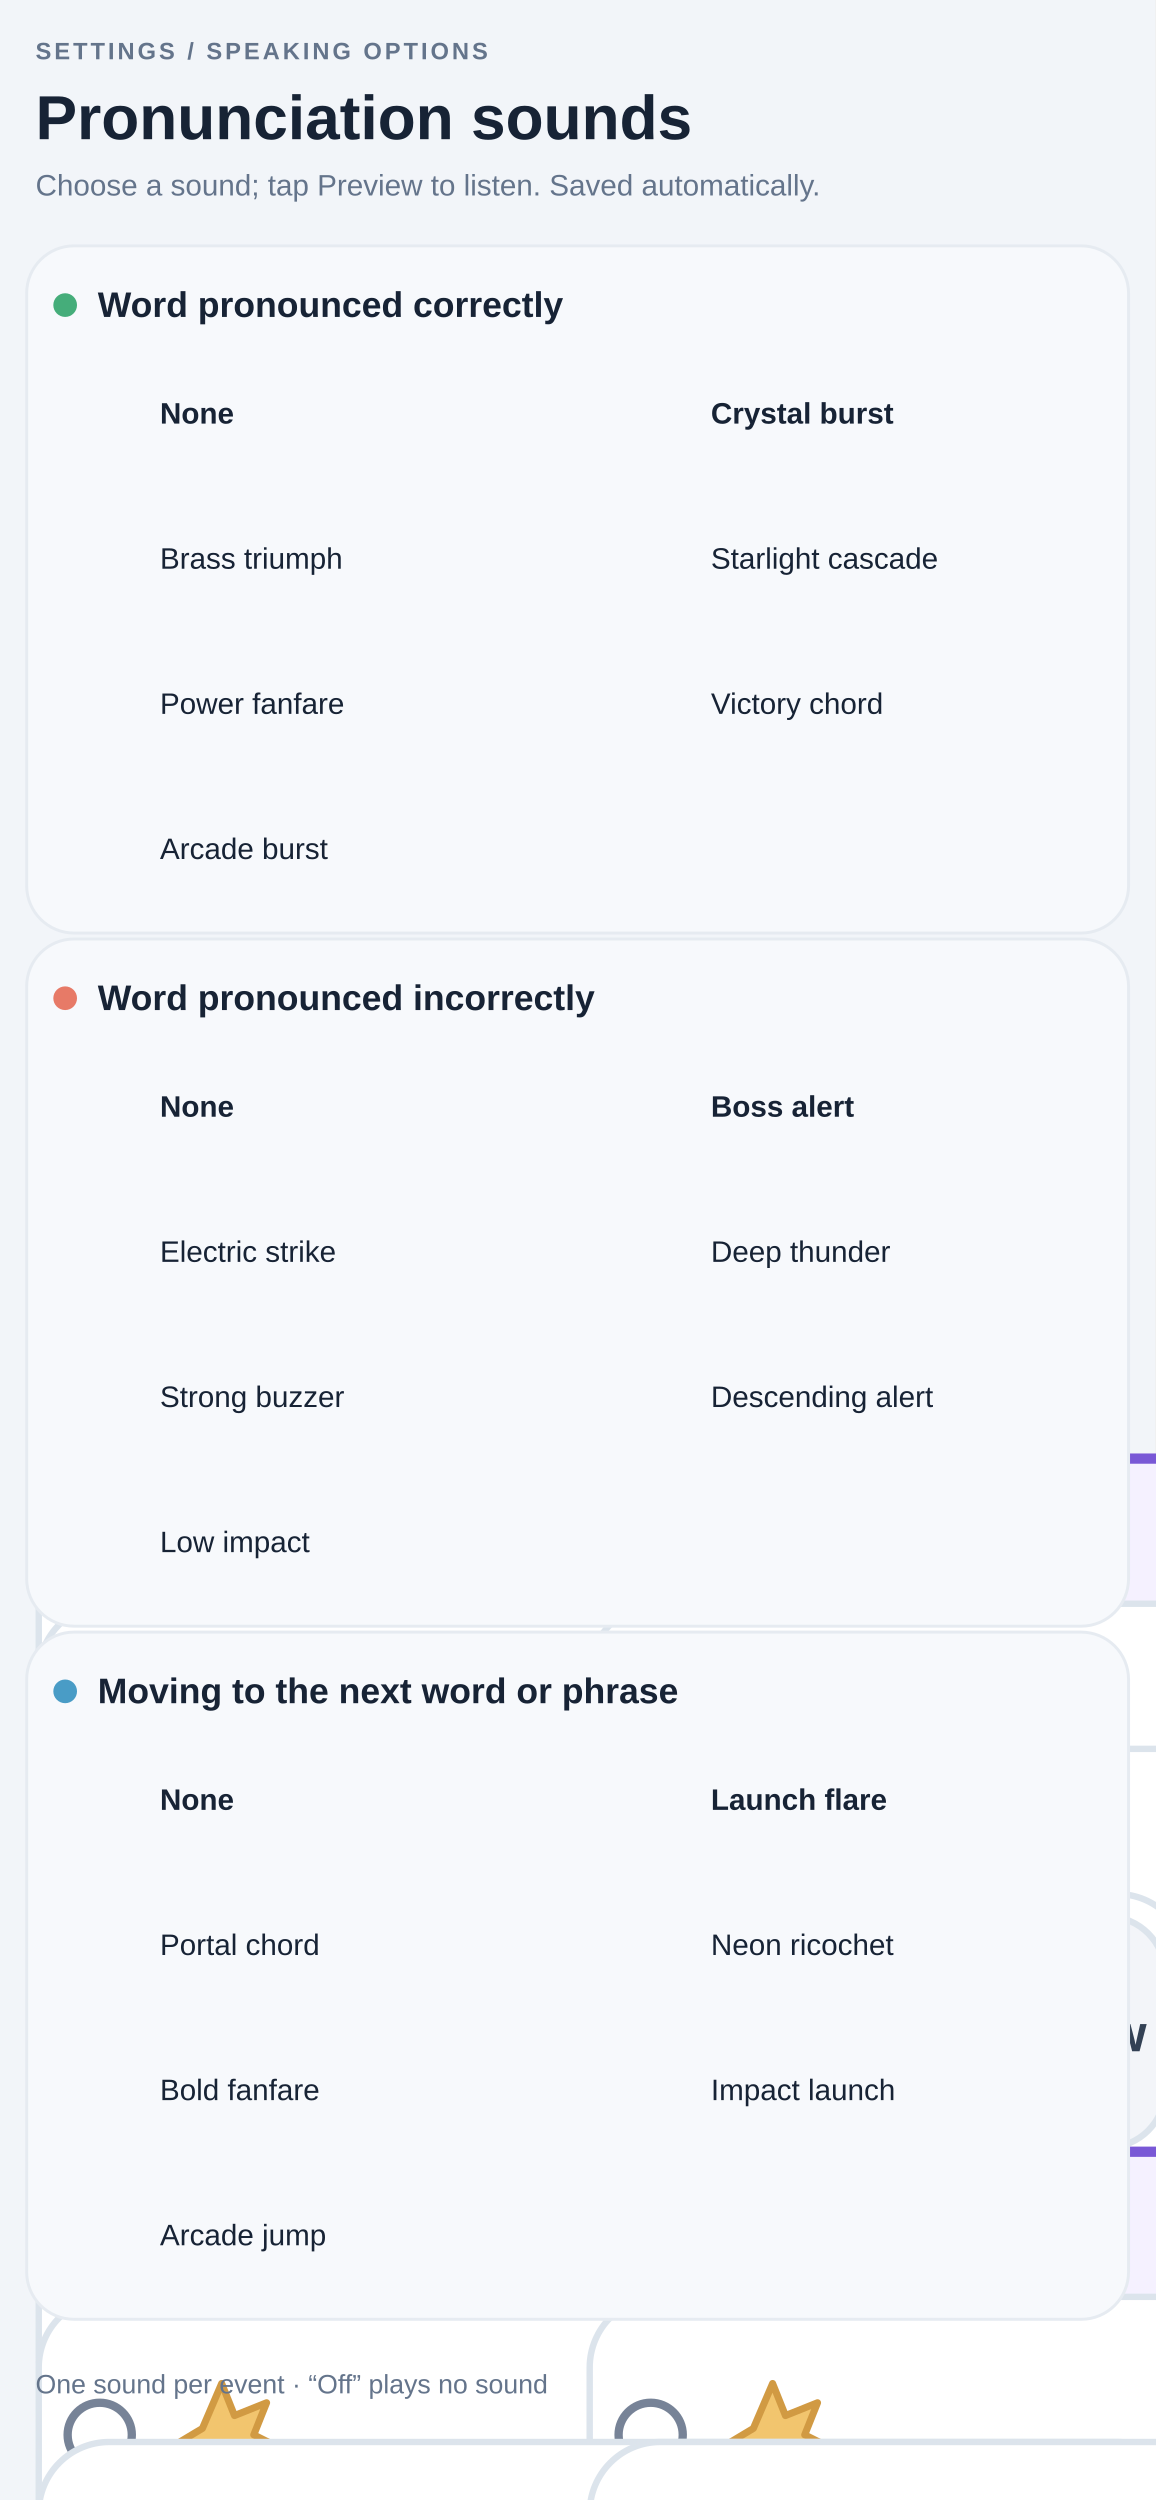
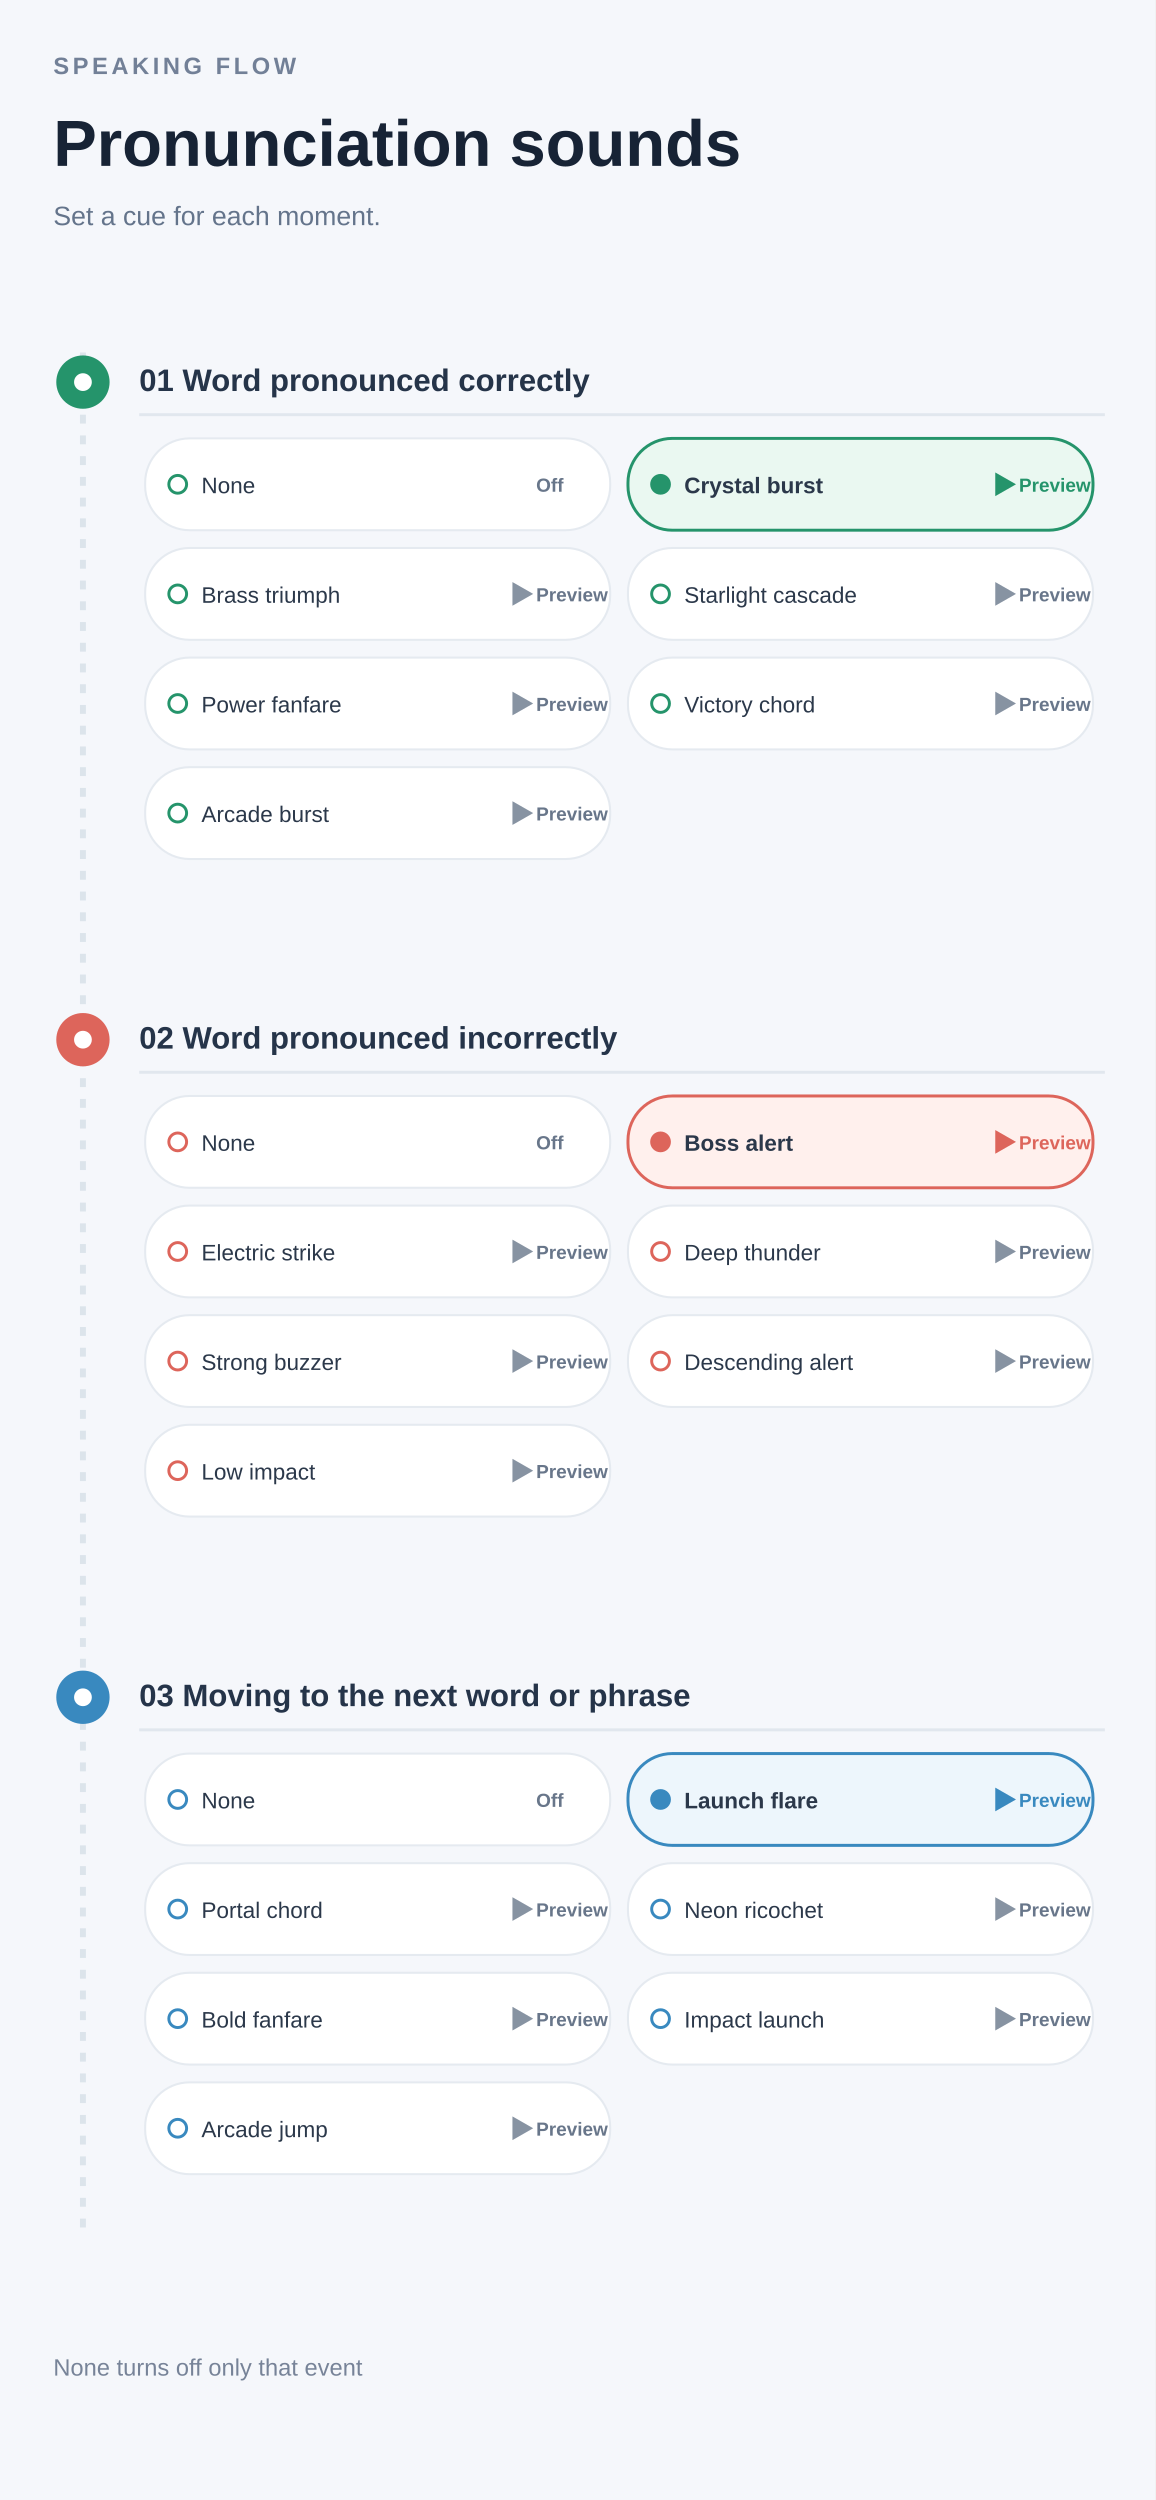
<svg xmlns="http://www.w3.org/2000/svg" viewBox="0 0 390 844" role="img" aria-labelledby="title desc">
  <defs>
-     <symbol id="art" viewBox="0 0 18 18">
-       <path d="M9 1l2 5 5-2-2 5 4 2-5 2 1 4-5-3-4 3 1-5-5-1 5-3z" fill="#f2c56e" stroke="#d19a43" stroke-width="1.1" stroke-linejoin="round" />
-     </symbol>
-     <symbol id="tile" viewBox="0 0 180 44">
-       <rect x=".5" y=".5" width="179" height="43" rx="11" fill="#fff" stroke="#dce4ec" />
-       <circle cx="10" cy="22" r="5" fill="#fff" stroke="#778397" stroke-width="1.3" />
-       <use href="#art" x="20" y="13" width="18" height="18" />
-       <rect x="132" y="4" width="44" height="36" rx="9" fill="#f3f5f9" stroke="#dce4ec" />
-       <path d="M139 16l6 4-6 4z" fill="#526378" />
-       <text x="158" y="25" text-anchor="middle" fill="#334155" font-size="8" font-weight="700">Preview</text>
-     </symbol>
-     <symbol id="selected" viewBox="0 0 180 44">
-       <rect x=".5" y=".5" width="179" height="43" rx="11" fill="#f5f1ff" stroke="#7958d6" stroke-width="1.6" />
-       <circle cx="10" cy="22" r="5" fill="#7958d6" />
-       <circle cx="10" cy="22" r="2" fill="#fff" />
-       <use href="#art" x="20" y="13" width="18" height="18" />
-       <rect x="132" y="4" width="44" height="36" rx="9" fill="#fff" stroke="#cfc2f5" />
-       <path d="M139 16l6 4-6 4z" fill="#5b3cb2" />
-       <text x="158" y="25" text-anchor="middle" fill="#5b3cb2" font-size="8" font-weight="700">Preview</text>
-     </symbol>
-     <symbol id="none" viewBox="0 0 180 44">
-       <rect x=".5" y=".5" width="179" height="43" rx="11" fill="#fff" stroke="#dce4ec" />
-       <circle cx="10" cy="22" r="5" fill="#fff" stroke="#778397" stroke-width="1.3" />
-       <use href="#art" x="20" y="13" width="18" height="18" />
-       <text x="143" y="25" text-anchor="middle" fill="#8793a3" font-size="8" font-weight="700">Off</text>
-     </symbol>
-     <style>text{font-family:Arial,sans-serif}.ink{fill:#172335}.muted{fill:#64748b}.panel{fill:#f7f9fc;stroke:#e6ebf1}</style>
+     <linearGradient id="glow" x1="0" y1="0" x2="1" y2="1">
+       <stop offset="0" stop-color="#dff5ef" />
+       <stop offset="1" stop-color="#e8eaff" />
+     </linearGradient>
+     <style>text{font-family:Arial,Helvetica,sans-serif}.muted{fill:#758297}.ink{fill:#172335}</style>
  </defs>
-   <rect width="390" height="844" fill="#f2f5f9" />
-   <text x="12" y="20" class="muted" font-size="8" font-weight="700" letter-spacing="1">SETTINGS  /  SPEAKING OPTIONS</text>
-   <text x="12" y="47" class="ink" font-size="21" font-weight="700">Pronunciation sounds</text>
-   <text x="12" y="66" class="muted" font-size="10">Choose a sound; tap Preview to listen. Saved automatically.</text>
-   <g>
-     <rect class="panel" x="9" y="83" width="372" height="232" rx="16" />
-     <circle cx="22" cy="103" r="4" fill="#45ad7a" />
-     <text x="33" y="107" class="ink" font-size="12" font-weight="700">Word pronounced correctly</text>
-     <use href="#none" x="12" y="117" />
-     <text x="54" y="143" class="ink" font-size="10" font-weight="700">None</text>
-     <use href="#selected" x="198" y="117" />
-     <text x="240" y="143" class="ink" font-size="10" font-weight="700">Crystal burst</text>
-     <use href="#tile" x="12" y="166" />
-     <text x="54" y="192" class="ink" font-size="10">Brass triumph</text>
-     <use href="#tile" x="198" y="166" />
-     <text x="240" y="192" class="ink" font-size="10">Starlight cascade</text>
-     <use href="#tile" x="12" y="215" />
-     <text x="54" y="241" class="ink" font-size="10">Power fanfare</text>
-     <use href="#tile" x="198" y="215" />
-     <text x="240" y="241" class="ink" font-size="10">Victory chord</text>
-     <use href="#tile" x="12" y="264" />
-     <text x="54" y="290" class="ink" font-size="10">Arcade burst</text>
-   </g>
-   <g>
-     <rect class="panel" x="9" y="317" width="372" height="232" rx="16" />
-     <circle cx="22" cy="337" r="4" fill="#e77a67" />
-     <text x="33" y="341" class="ink" font-size="12" font-weight="700">Word pronounced incorrectly</text>
-     <use href="#none" x="12" y="351" />
-     <text x="54" y="377" class="ink" font-size="10" font-weight="700">None</text>
-     <use href="#selected" x="198" y="351" />
-     <text x="240" y="377" class="ink" font-size="10" font-weight="700">Boss alert</text>
-     <use href="#tile" x="12" y="400" />
-     <text x="54" y="426" class="ink" font-size="10">Electric strike</text>
-     <use href="#tile" x="198" y="400" />
-     <text x="240" y="426" class="ink" font-size="10">Deep thunder</text>
-     <use href="#tile" x="12" y="449" />
-     <text x="54" y="475" class="ink" font-size="10">Strong buzzer</text>
-     <use href="#tile" x="198" y="449" />
-     <text x="240" y="475" class="ink" font-size="10">Descending alert</text>
-     <use href="#tile" x="12" y="498" />
-     <text x="54" y="524" class="ink" font-size="10">Low impact</text>
-   </g>
-   <g>
-     <rect class="panel" x="9" y="551" width="372" height="232" rx="16" />
-     <circle cx="22" cy="571" r="4" fill="#499cc6" />
-     <text x="33" y="575" class="ink" font-size="12" font-weight="700">Moving to the next word or phrase</text>
-     <use href="#none" x="12" y="585" />
-     <text x="54" y="611" class="ink" font-size="10" font-weight="700">None</text>
-     <use href="#selected" x="198" y="585" />
-     <text x="240" y="611" class="ink" font-size="10" font-weight="700">Launch flare</text>
-     <use href="#tile" x="12" y="634" />
-     <text x="54" y="660" class="ink" font-size="10">Portal chord</text>
-     <use href="#tile" x="198" y="634" />
-     <text x="240" y="660" class="ink" font-size="10">Neon ricochet</text>
-     <use href="#tile" x="12" y="683" />
-     <text x="54" y="709" class="ink" font-size="10">Bold fanfare</text>
-     <use href="#tile" x="198" y="683" />
-     <text x="240" y="709" class="ink" font-size="10">Impact launch</text>
-     <use href="#tile" x="12" y="732" />
-     <text x="54" y="758" class="ink" font-size="10">Arcade jump</text>
-   </g>
-   <text x="12" y="808" class="muted" font-size="9">One sound per event · “Off” plays no sound</text>
+   <rect width="390" height="844" fill="#f5f7fb" />
+   <text x="18" y="25" fill="#728097" font-size="8" font-weight="700" text-anchor="start" letter-spacing="1.2">SPEAKING FLOW</text>
+   <text x="18" y="56" fill="#172335" font-size="22" font-weight="700" text-anchor="start">Pronunciation sounds</text>
+   <text x="18" y="76" fill="#64748b" font-size="9" font-weight="400" text-anchor="start">Set a cue for each moment.</text>
+   <path d="M28 119v636" stroke="#dce4eb" stroke-width="2" stroke-dasharray="3 4" />
+   <circle cx="28" cy="129" r="9" fill="#25946b" />
+   <circle cx="28" cy="129" r="3" fill="#fff" />
+   <text x="47" y="132" fill="#253449" font-size="10.5" font-weight="700" text-anchor="start">01  Word pronounced correctly</text>
+   <path d="M47 140h326" stroke="#e1e7ee" stroke-width="1" />
+   <rect x="49" y="148" width="157" height="31" rx="15" fill="#fff" stroke="#e5eaf0" stroke-width="0.7" />
+   <circle cx="60" cy="163.5" r="3" fill="none" stroke="#25946b" stroke-width="1" />
+   <text x="68" y="166.5" fill="#2b384a" font-size="7.6" font-weight="500" text-anchor="start">None</text>
+   <text x="181" y="166" fill="#68768a" font-size="6.4" font-weight="700" text-anchor="start">Off</text>
+   <rect x="212" y="148" width="157" height="31" rx="15" fill="#eaf8f1" stroke="#25946b" stroke-width="1" />
+   <circle cx="223" cy="163.5" r="3" fill="#25946b" stroke="#25946b" stroke-width="1" />
+   <text x="231" y="166.5" fill="#2b384a" font-size="7.6" font-weight="700" text-anchor="start">Crystal burst</text>
+   <path d="M336 159.5l7 4-7 4z" fill="#25946b" />
+   <text x="344" y="166" fill="#25946b" font-size="6.4" font-weight="700" text-anchor="start">Preview</text>
+   <rect x="49" y="185" width="157" height="31" rx="15" fill="#fff" stroke="#e5eaf0" stroke-width="0.7" />
+   <circle cx="60" cy="200.5" r="3" fill="none" stroke="#25946b" stroke-width="1" />
+   <text x="68" y="203.5" fill="#2b384a" font-size="7.6" font-weight="500" text-anchor="start">Brass triumph</text>
+   <path d="M173 196.5l7 4-7 4z" fill="#8793a2" />
+   <text x="181" y="203" fill="#68768a" font-size="6.4" font-weight="700" text-anchor="start">Preview</text>
+   <rect x="212" y="185" width="157" height="31" rx="15" fill="#fff" stroke="#e5eaf0" stroke-width="0.7" />
+   <circle cx="223" cy="200.5" r="3" fill="none" stroke="#25946b" stroke-width="1" />
+   <text x="231" y="203.5" fill="#2b384a" font-size="7.6" font-weight="500" text-anchor="start">Starlight cascade</text>
+   <path d="M336 196.5l7 4-7 4z" fill="#8793a2" />
+   <text x="344" y="203" fill="#68768a" font-size="6.4" font-weight="700" text-anchor="start">Preview</text>
+   <rect x="49" y="222" width="157" height="31" rx="15" fill="#fff" stroke="#e5eaf0" stroke-width="0.7" />
+   <circle cx="60" cy="237.5" r="3" fill="none" stroke="#25946b" stroke-width="1" />
+   <text x="68" y="240.5" fill="#2b384a" font-size="7.6" font-weight="500" text-anchor="start">Power fanfare</text>
+   <path d="M173 233.5l7 4-7 4z" fill="#8793a2" />
+   <text x="181" y="240" fill="#68768a" font-size="6.4" font-weight="700" text-anchor="start">Preview</text>
+   <rect x="212" y="222" width="157" height="31" rx="15" fill="#fff" stroke="#e5eaf0" stroke-width="0.7" />
+   <circle cx="223" cy="237.5" r="3" fill="none" stroke="#25946b" stroke-width="1" />
+   <text x="231" y="240.5" fill="#2b384a" font-size="7.6" font-weight="500" text-anchor="start">Victory chord</text>
+   <path d="M336 233.5l7 4-7 4z" fill="#8793a2" />
+   <text x="344" y="240" fill="#68768a" font-size="6.4" font-weight="700" text-anchor="start">Preview</text>
+   <rect x="49" y="259" width="157" height="31" rx="15" fill="#fff" stroke="#e5eaf0" stroke-width="0.7" />
+   <circle cx="60" cy="274.5" r="3" fill="none" stroke="#25946b" stroke-width="1" />
+   <text x="68" y="277.5" fill="#2b384a" font-size="7.6" font-weight="500" text-anchor="start">Arcade burst</text>
+   <path d="M173 270.5l7 4-7 4z" fill="#8793a2" />
+   <text x="181" y="277" fill="#68768a" font-size="6.4" font-weight="700" text-anchor="start">Preview</text>
+   <circle cx="28" cy="351" r="9" fill="#dd655b" />
+   <circle cx="28" cy="351" r="3" fill="#fff" />
+   <text x="47" y="354" fill="#253449" font-size="10.5" font-weight="700" text-anchor="start">02  Word pronounced incorrectly</text>
+   <path d="M47 362h326" stroke="#e1e7ee" stroke-width="1" />
+   <rect x="49" y="370" width="157" height="31" rx="15" fill="#fff" stroke="#e5eaf0" stroke-width="0.7" />
+   <circle cx="60" cy="385.5" r="3" fill="none" stroke="#dd655b" stroke-width="1" />
+   <text x="68" y="388.5" fill="#2b384a" font-size="7.6" font-weight="500" text-anchor="start">None</text>
+   <text x="181" y="388" fill="#68768a" font-size="6.4" font-weight="700" text-anchor="start">Off</text>
+   <rect x="212" y="370" width="157" height="31" rx="15" fill="#fff0ed" stroke="#dd655b" stroke-width="1" />
+   <circle cx="223" cy="385.5" r="3" fill="#dd655b" stroke="#dd655b" stroke-width="1" />
+   <text x="231" y="388.5" fill="#2b384a" font-size="7.6" font-weight="700" text-anchor="start">Boss alert</text>
+   <path d="M336 381.5l7 4-7 4z" fill="#dd655b" />
+   <text x="344" y="388" fill="#dd655b" font-size="6.4" font-weight="700" text-anchor="start">Preview</text>
+   <rect x="49" y="407" width="157" height="31" rx="15" fill="#fff" stroke="#e5eaf0" stroke-width="0.7" />
+   <circle cx="60" cy="422.5" r="3" fill="none" stroke="#dd655b" stroke-width="1" />
+   <text x="68" y="425.5" fill="#2b384a" font-size="7.6" font-weight="500" text-anchor="start">Electric strike</text>
+   <path d="M173 418.5l7 4-7 4z" fill="#8793a2" />
+   <text x="181" y="425" fill="#68768a" font-size="6.4" font-weight="700" text-anchor="start">Preview</text>
+   <rect x="212" y="407" width="157" height="31" rx="15" fill="#fff" stroke="#e5eaf0" stroke-width="0.7" />
+   <circle cx="223" cy="422.5" r="3" fill="none" stroke="#dd655b" stroke-width="1" />
+   <text x="231" y="425.5" fill="#2b384a" font-size="7.6" font-weight="500" text-anchor="start">Deep thunder</text>
+   <path d="M336 418.5l7 4-7 4z" fill="#8793a2" />
+   <text x="344" y="425" fill="#68768a" font-size="6.4" font-weight="700" text-anchor="start">Preview</text>
+   <rect x="49" y="444" width="157" height="31" rx="15" fill="#fff" stroke="#e5eaf0" stroke-width="0.7" />
+   <circle cx="60" cy="459.5" r="3" fill="none" stroke="#dd655b" stroke-width="1" />
+   <text x="68" y="462.5" fill="#2b384a" font-size="7.6" font-weight="500" text-anchor="start">Strong buzzer</text>
+   <path d="M173 455.5l7 4-7 4z" fill="#8793a2" />
+   <text x="181" y="462" fill="#68768a" font-size="6.4" font-weight="700" text-anchor="start">Preview</text>
+   <rect x="212" y="444" width="157" height="31" rx="15" fill="#fff" stroke="#e5eaf0" stroke-width="0.7" />
+   <circle cx="223" cy="459.5" r="3" fill="none" stroke="#dd655b" stroke-width="1" />
+   <text x="231" y="462.5" fill="#2b384a" font-size="7.6" font-weight="500" text-anchor="start">Descending alert</text>
+   <path d="M336 455.5l7 4-7 4z" fill="#8793a2" />
+   <text x="344" y="462" fill="#68768a" font-size="6.4" font-weight="700" text-anchor="start">Preview</text>
+   <rect x="49" y="481" width="157" height="31" rx="15" fill="#fff" stroke="#e5eaf0" stroke-width="0.7" />
+   <circle cx="60" cy="496.5" r="3" fill="none" stroke="#dd655b" stroke-width="1" />
+   <text x="68" y="499.5" fill="#2b384a" font-size="7.6" font-weight="500" text-anchor="start">Low impact</text>
+   <path d="M173 492.5l7 4-7 4z" fill="#8793a2" />
+   <text x="181" y="499" fill="#68768a" font-size="6.4" font-weight="700" text-anchor="start">Preview</text>
+   <circle cx="28" cy="573" r="9" fill="#3989bf" />
+   <circle cx="28" cy="573" r="3" fill="#fff" />
+   <text x="47" y="576" fill="#253449" font-size="10.5" font-weight="700" text-anchor="start">03  Moving to the next word or phrase</text>
+   <path d="M47 584h326" stroke="#e1e7ee" stroke-width="1" />
+   <rect x="49" y="592" width="157" height="31" rx="15" fill="#fff" stroke="#e5eaf0" stroke-width="0.7" />
+   <circle cx="60" cy="607.5" r="3" fill="none" stroke="#3989bf" stroke-width="1" />
+   <text x="68" y="610.5" fill="#2b384a" font-size="7.6" font-weight="500" text-anchor="start">None</text>
+   <text x="181" y="610" fill="#68768a" font-size="6.4" font-weight="700" text-anchor="start">Off</text>
+   <rect x="212" y="592" width="157" height="31" rx="15" fill="#edf6fc" stroke="#3989bf" stroke-width="1" />
+   <circle cx="223" cy="607.5" r="3" fill="#3989bf" stroke="#3989bf" stroke-width="1" />
+   <text x="231" y="610.5" fill="#2b384a" font-size="7.6" font-weight="700" text-anchor="start">Launch flare</text>
+   <path d="M336 603.5l7 4-7 4z" fill="#3989bf" />
+   <text x="344" y="610" fill="#3989bf" font-size="6.4" font-weight="700" text-anchor="start">Preview</text>
+   <rect x="49" y="629" width="157" height="31" rx="15" fill="#fff" stroke="#e5eaf0" stroke-width="0.7" />
+   <circle cx="60" cy="644.5" r="3" fill="none" stroke="#3989bf" stroke-width="1" />
+   <text x="68" y="647.5" fill="#2b384a" font-size="7.6" font-weight="500" text-anchor="start">Portal chord</text>
+   <path d="M173 640.5l7 4-7 4z" fill="#8793a2" />
+   <text x="181" y="647" fill="#68768a" font-size="6.4" font-weight="700" text-anchor="start">Preview</text>
+   <rect x="212" y="629" width="157" height="31" rx="15" fill="#fff" stroke="#e5eaf0" stroke-width="0.7" />
+   <circle cx="223" cy="644.5" r="3" fill="none" stroke="#3989bf" stroke-width="1" />
+   <text x="231" y="647.5" fill="#2b384a" font-size="7.6" font-weight="500" text-anchor="start">Neon ricochet</text>
+   <path d="M336 640.5l7 4-7 4z" fill="#8793a2" />
+   <text x="344" y="647" fill="#68768a" font-size="6.4" font-weight="700" text-anchor="start">Preview</text>
+   <rect x="49" y="666" width="157" height="31" rx="15" fill="#fff" stroke="#e5eaf0" stroke-width="0.7" />
+   <circle cx="60" cy="681.5" r="3" fill="none" stroke="#3989bf" stroke-width="1" />
+   <text x="68" y="684.5" fill="#2b384a" font-size="7.6" font-weight="500" text-anchor="start">Bold fanfare</text>
+   <path d="M173 677.5l7 4-7 4z" fill="#8793a2" />
+   <text x="181" y="684" fill="#68768a" font-size="6.4" font-weight="700" text-anchor="start">Preview</text>
+   <rect x="212" y="666" width="157" height="31" rx="15" fill="#fff" stroke="#e5eaf0" stroke-width="0.7" />
+   <circle cx="223" cy="681.5" r="3" fill="none" stroke="#3989bf" stroke-width="1" />
+   <text x="231" y="684.5" fill="#2b384a" font-size="7.6" font-weight="500" text-anchor="start">Impact launch</text>
+   <path d="M336 677.5l7 4-7 4z" fill="#8793a2" />
+   <text x="344" y="684" fill="#68768a" font-size="6.4" font-weight="700" text-anchor="start">Preview</text>
+   <rect x="49" y="703" width="157" height="31" rx="15" fill="#fff" stroke="#e5eaf0" stroke-width="0.7" />
+   <circle cx="60" cy="718.5" r="3" fill="none" stroke="#3989bf" stroke-width="1" />
+   <text x="68" y="721.5" fill="#2b384a" font-size="7.6" font-weight="500" text-anchor="start">Arcade jump</text>
+   <path d="M173 714.5l7 4-7 4z" fill="#8793a2" />
+   <text x="181" y="721" fill="#68768a" font-size="6.4" font-weight="700" text-anchor="start">Preview</text>
+   <text x="18" y="802" fill="#778398" font-size="8" font-weight="400" text-anchor="start">None turns off only that event</text>
</svg>
